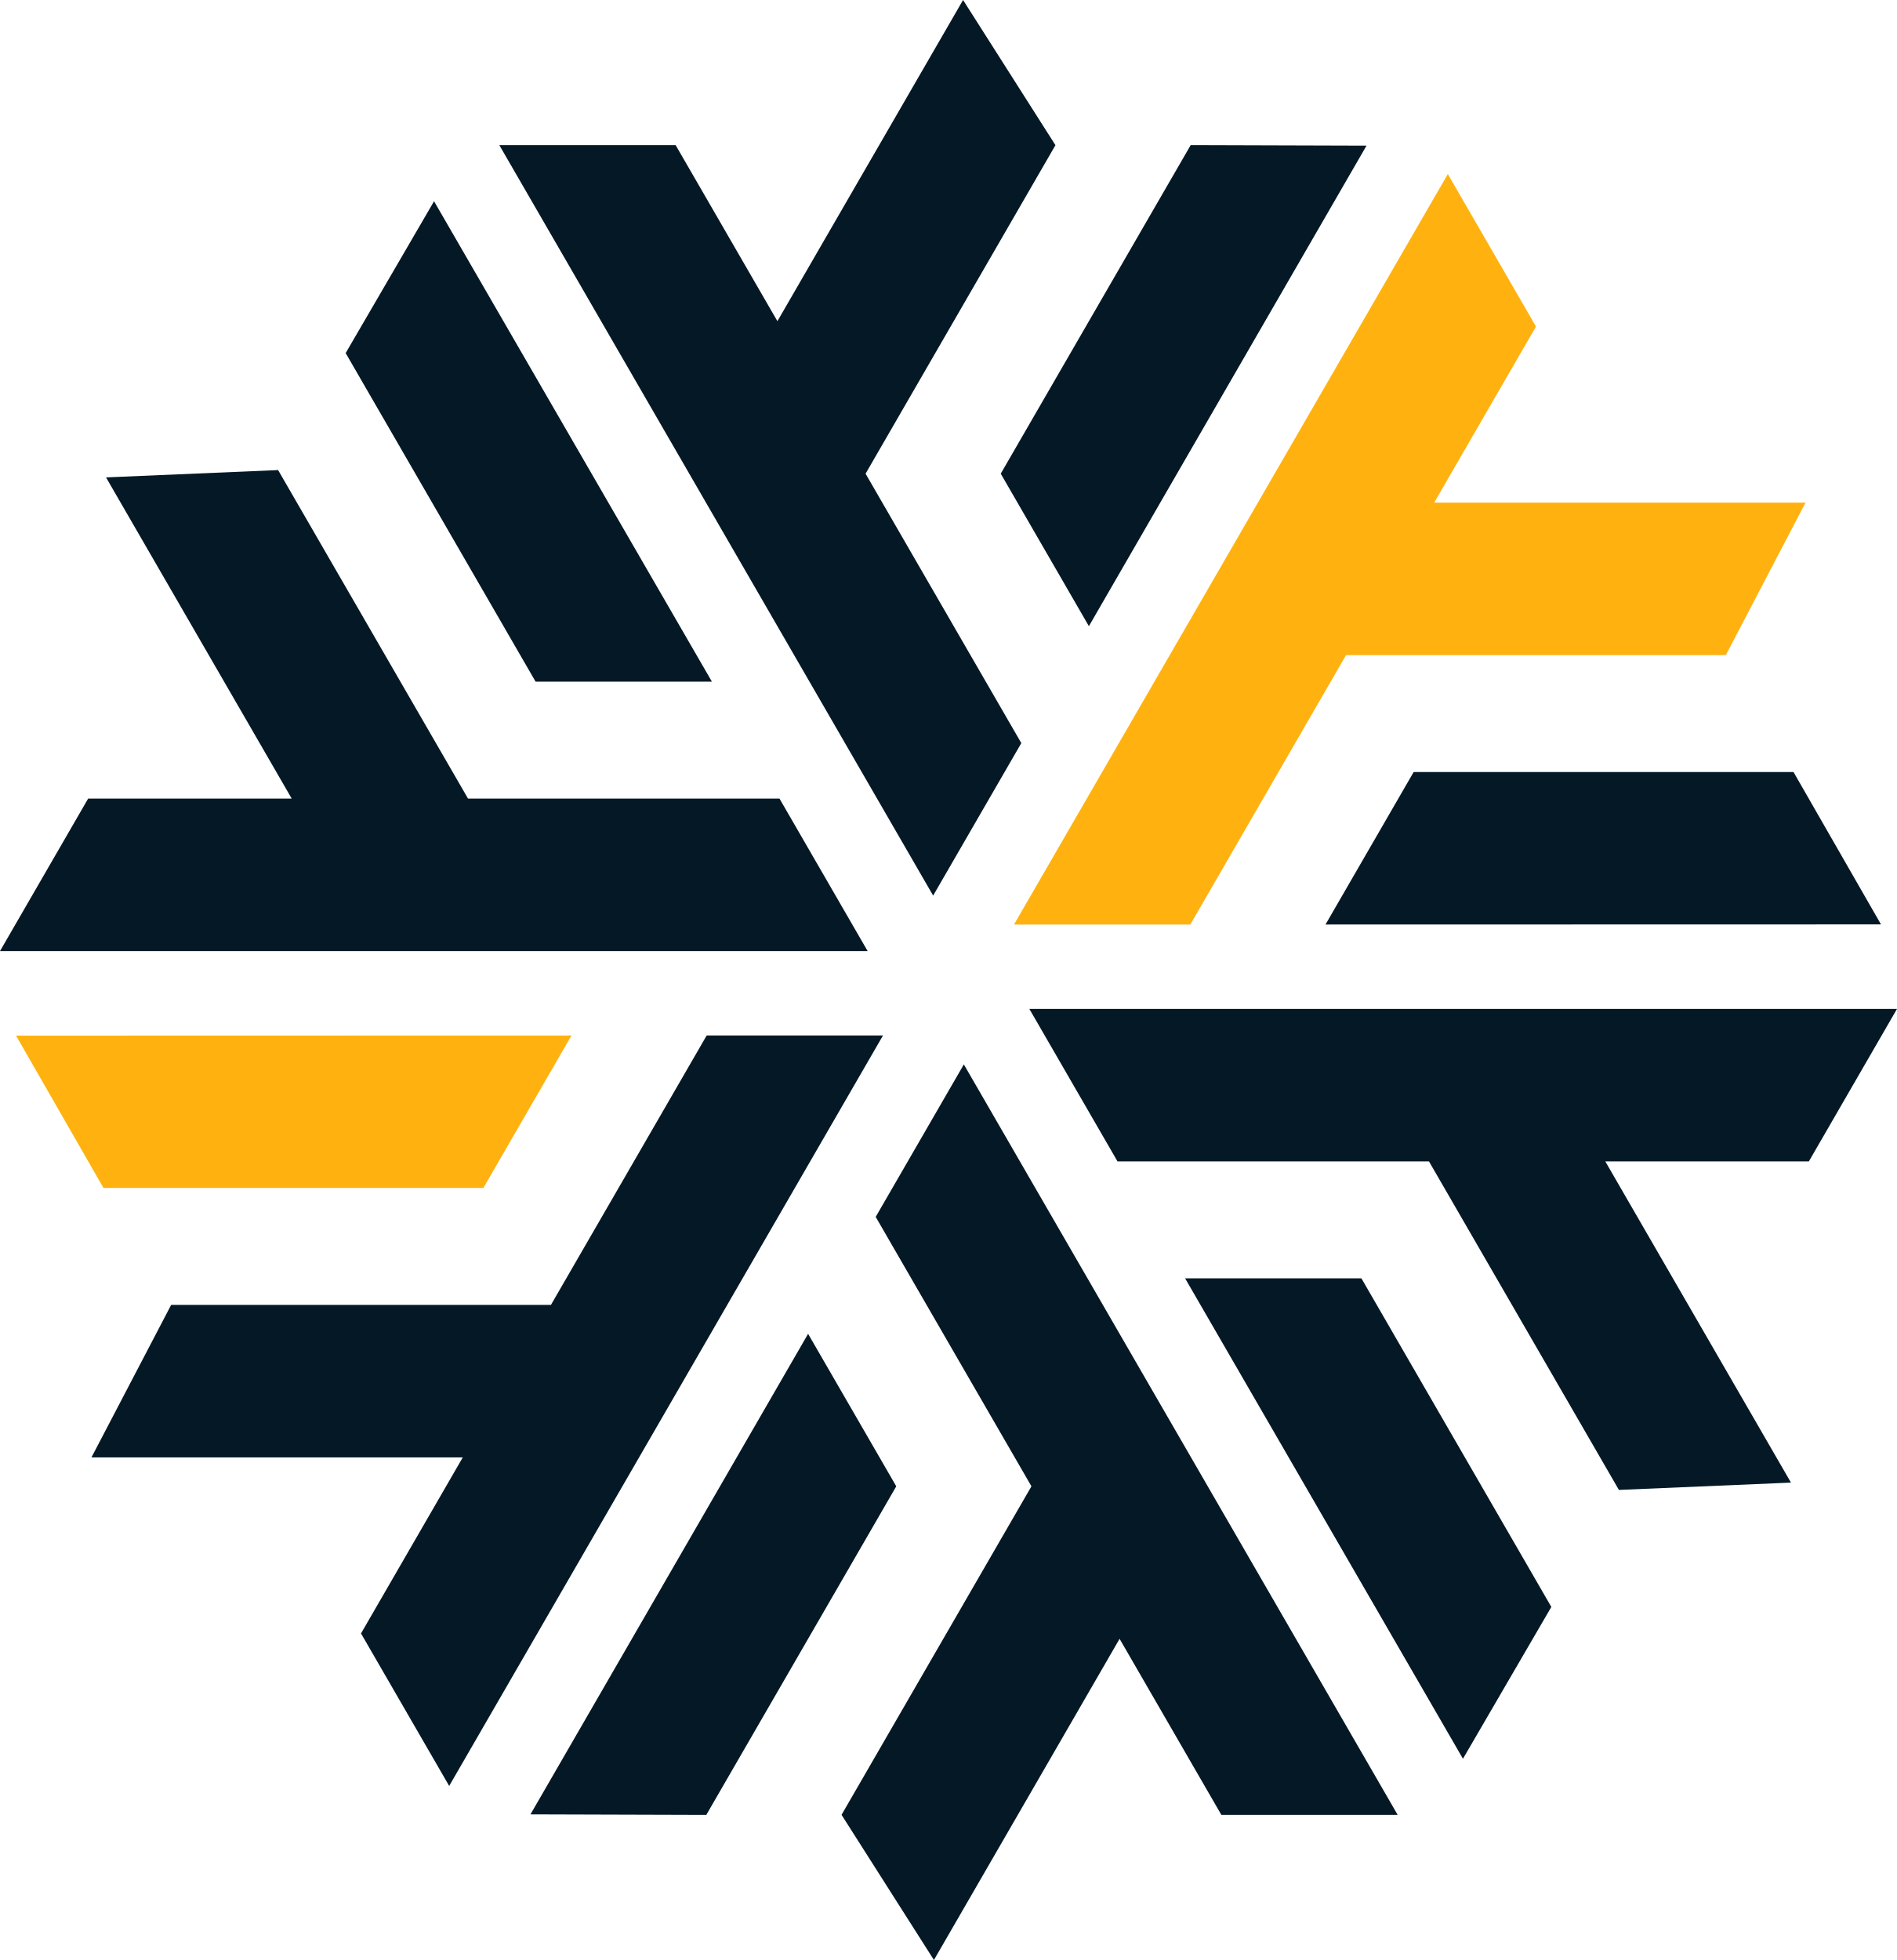
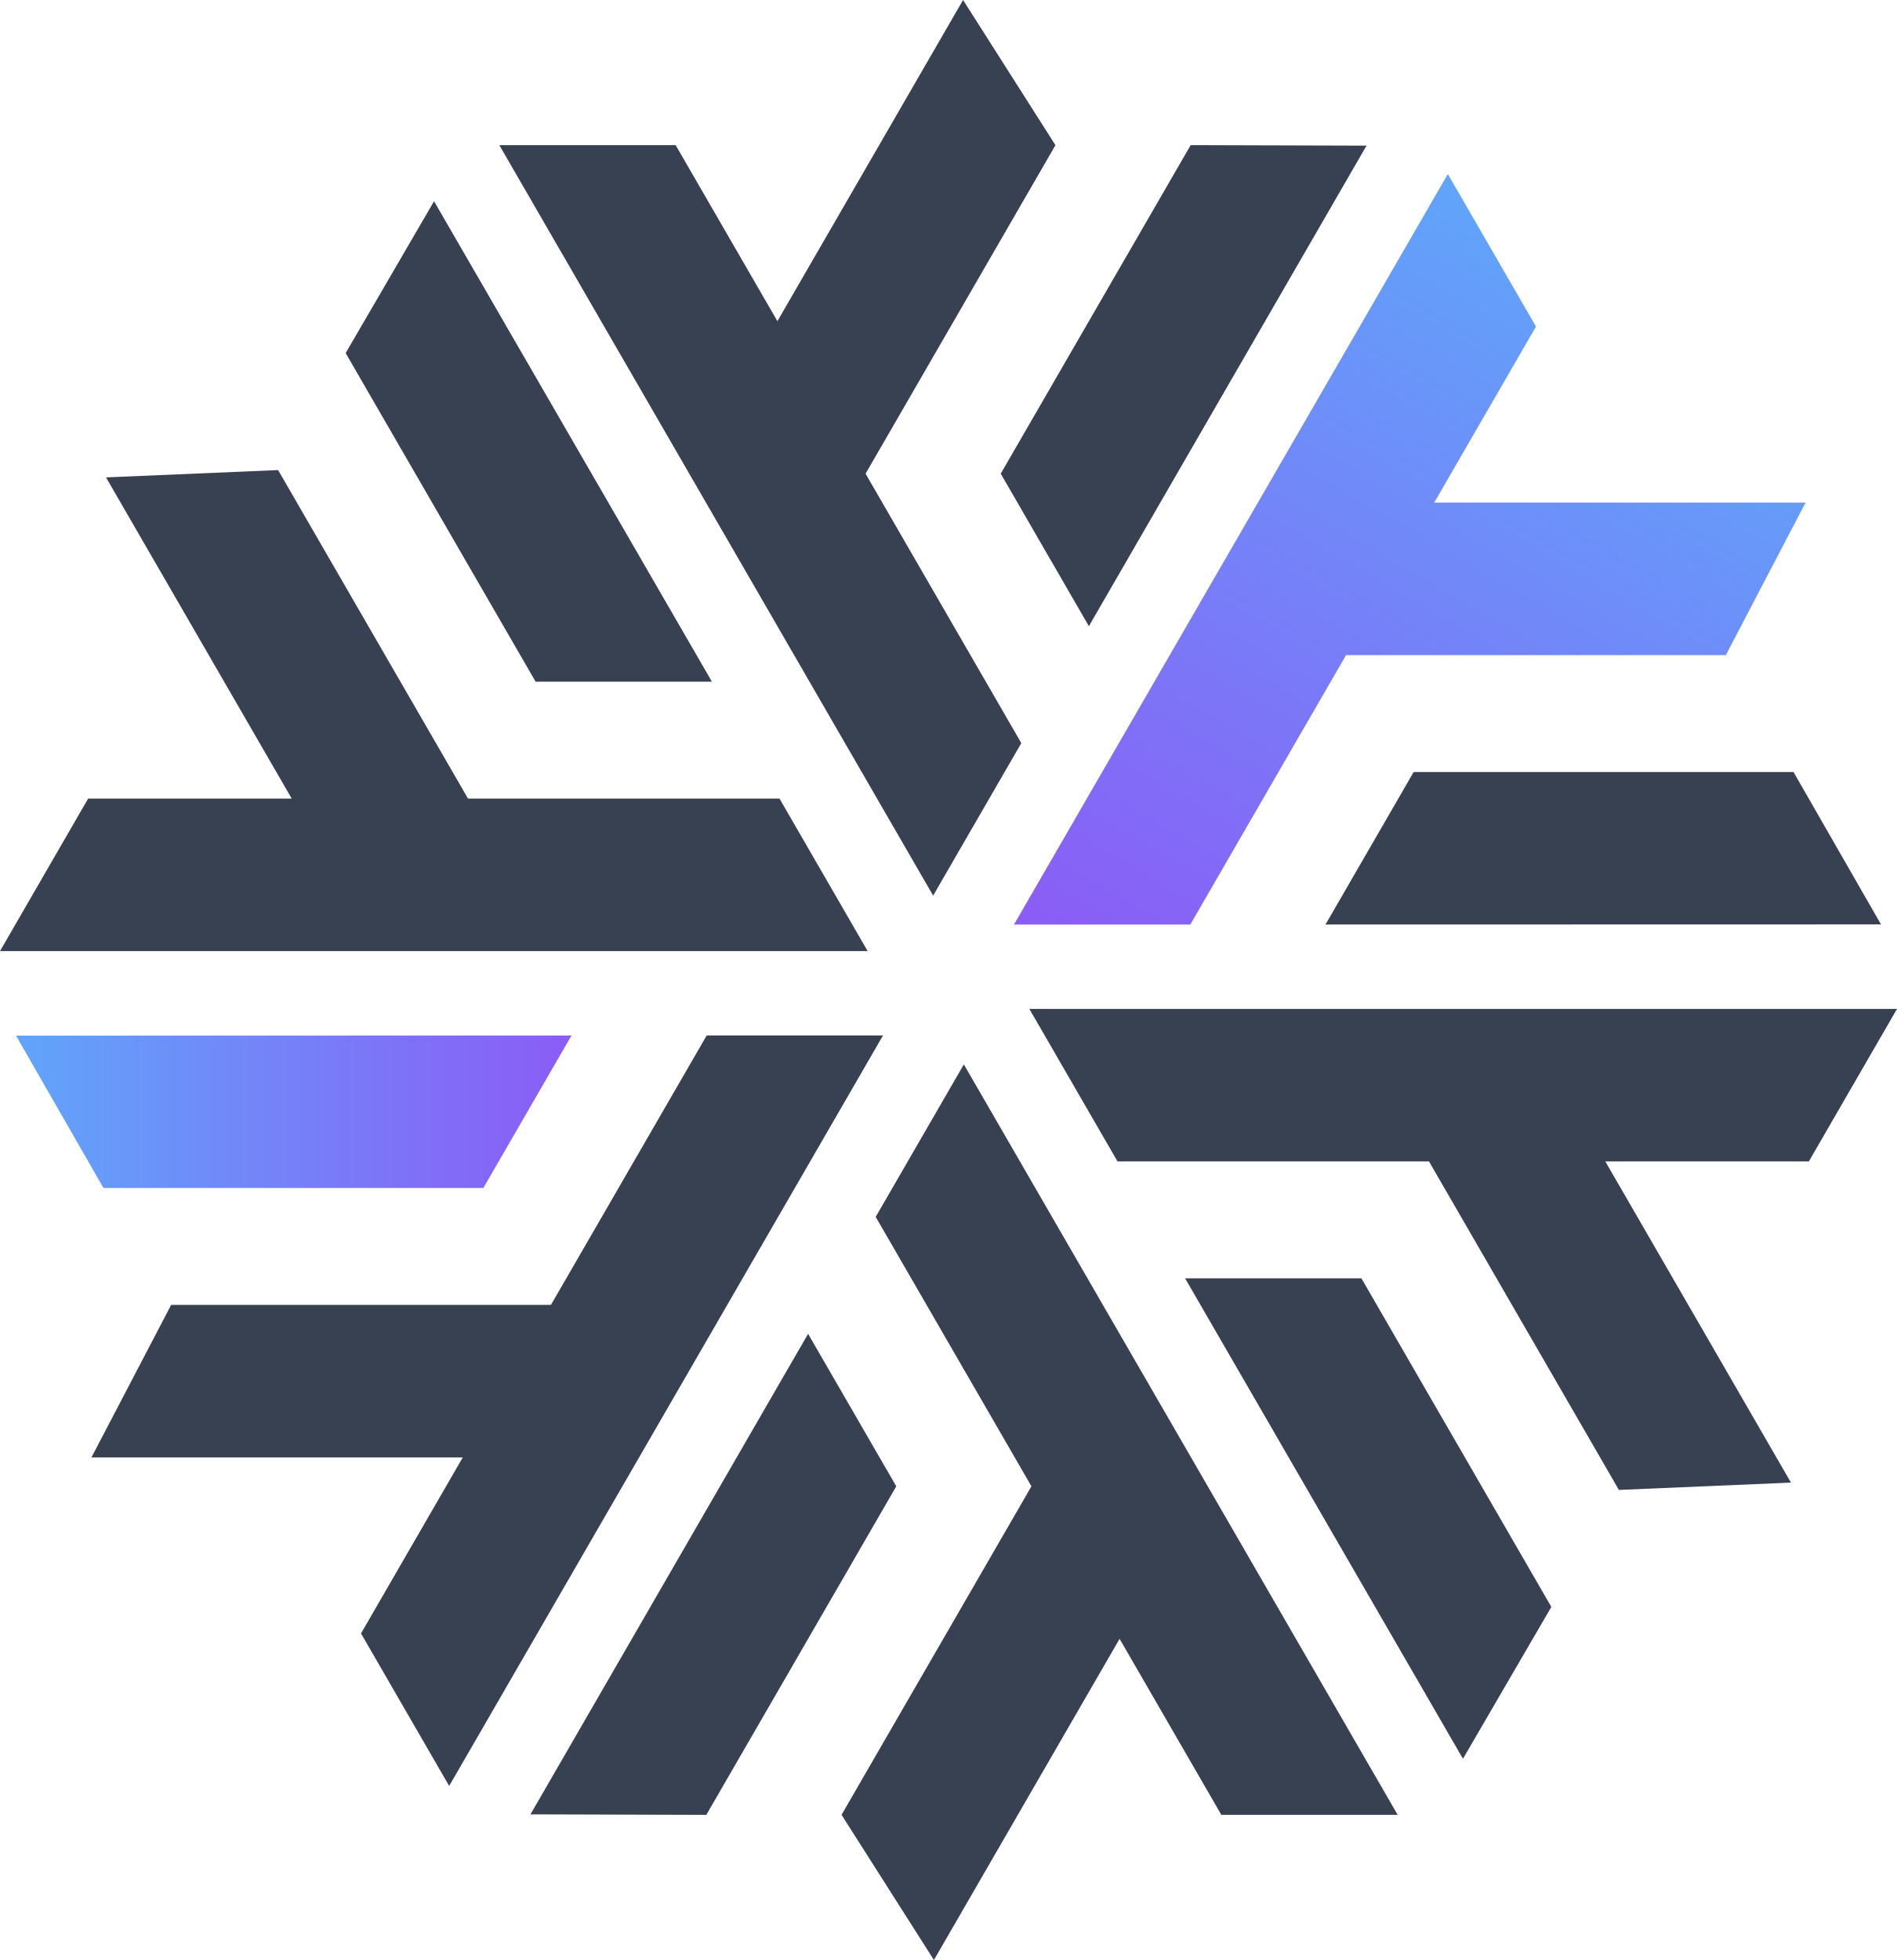
- <svg xmlns="http://www.w3.org/2000/svg" viewBox="0 0 1443.13 1490.84">
+ <svg xmlns="http://www.w3.org/2000/svg" xmlns:xlink="http://www.w3.org/1999/xlink" viewBox="0 0 1443.13 1490.84">
  <defs>
-     <style>.cls-1{fill:#041925;}.cls-1,.cls-2{fill-rule:evenodd;}.cls-2{fill:#ffb20f;}</style>
+     <linearGradient id="linear-gradient" x1="1259.79" y1="223.82" x2="930.11" y2="794.85" gradientUnits="userSpaceOnUse">
+       <stop offset="0" stop-color="#60a5fa" />
+       <stop offset="1" stop-color="#8b5cf6" />
+     </linearGradient>
+     <linearGradient id="linear-gradient-2" x1="12.19" y1="845.61" x2="434.77" y2="845.61" xlink:href="#linear-gradient" />
  </defs>
  <g id="Layer_2" data-name="Layer 2">
    <g id="Layer_1-2" data-name="Layer 1">
-       <polygon class="cls-1" points="929.14 1380.45 1063.27 1380.45 996.21 1264.45 918.79 1130.54 851.72 1014.55 800.3 925.61 733.24 809.62 666.18 925.61 733.24 1041.6 784.66 1130.54 640.2 1380.41 710.48 1490.84 851.72 1246.54 929.14 1380.45" />
-       <polygon class="cls-1" points="681.83 1130.54 614.76 1014.55 403.56 1380.06 537.32 1380.46 681.83 1130.54" />
-       <polygon class="cls-1" points="1376.07 883.42 1443.13 767.42 1309.01 767.42 1154.16 767.42 1020.04 767.42 917.2 767.42 783.08 767.42 850.14 883.42 984.26 883.41 1087.1 883.42 1231.57 1133.28 1362.47 1127.72 1221.23 883.42 1376.07 883.42" />
-       <polygon class="cls-1" points="1035.69 972.35 901.56 972.35 1112.94 1337.77 1180.17 1222.28 1035.69 972.35" />
-       <polygon class="cls-2" points="1168.49 248.39 1101.43 132.39 1034.37 248.39 956.94 382.3 889.88 498.3 838.47 587.23 771.4 703.22 905.53 703.22 972.59 587.23 1024.01 498.3 1312.93 498.29 1373.56 382.3 1091.07 382.3 1168.49 248.39" />
-       <polygon class="cls-1" points="1075.43 587.23 1008.37 703.22 1430.95 703.13 1364.41 587.24 1075.43 587.23" />
-       <polygon class="cls-1" points="513.99 110.39 379.86 110.39 446.93 226.38 524.35 360.3 591.41 476.29 642.83 565.23 709.89 681.22 776.96 565.23 709.89 449.23 658.48 360.3 802.93 110.43 732.65 0 591.41 244.3 513.99 110.39" />
-       <polygon class="cls-1" points="761.31 360.29 828.37 476.29 1039.58 110.78 905.81 110.38 761.31 360.29" />
-       <polygon class="cls-1" points="67.06 607.42 0 723.42 134.13 723.42 288.97 723.42 423.1 723.42 525.93 723.42 660.05 723.42 592.99 607.42 458.87 607.42 356.03 607.42 211.57 357.56 80.66 363.12 221.91 607.42 67.06 607.42" />
-       <polygon class="cls-1" points="407.45 518.49 541.58 518.49 330.2 153.07 262.96 268.56 407.45 518.49" />
-       <polygon class="cls-1" points="274.64 1242.45 341.71 1358.45 408.77 1242.45 486.19 1108.54 553.25 992.54 604.67 903.61 671.73 787.62 537.61 787.61 470.55 903.61 419.13 992.54 130.2 992.55 69.58 1108.54 352.06 1108.54 274.64 1242.45" />
-       <polygon class="cls-2" points="367.71 903.61 434.77 787.62 12.19 787.72 78.72 903.6 367.71 903.61" />
+       <g id="Layer_2-2" data-name="Layer 2">
+         <g id="Layer_1-2-2" data-name="Layer 1-2">
+           <polygon points="929.14 1380.45 1063.27 1380.45 996.21 1264.45 918.79 1130.54 851.72 1014.55 800.3 925.61 733.24 809.62 666.18 925.61 733.24 1041.6 784.66 1130.54 640.2 1380.41 710.48 1490.84 851.72 1246.54 929.14 1380.45" style="fill:#374151;fill-rule:evenodd" />
+           <polygon points="681.83 1130.54 614.76 1014.55 403.56 1380.06 537.32 1380.46 681.83 1130.54" style="fill:#374151;fill-rule:evenodd" />
+           <polygon points="1376.07 883.42 1443.13 767.42 1309.01 767.42 1154.16 767.42 1020.04 767.42 917.2 767.42 783.08 767.42 850.14 883.42 984.26 883.41 1087.1 883.42 1231.57 1133.28 1362.47 1127.72 1221.23 883.42 1376.07 883.42" style="fill:#374151;fill-rule:evenodd" />
+           <polygon points="1035.69 972.35 901.56 972.35 1112.94 1337.77 1180.17 1222.28 1035.69 972.35" style="fill:#374151;fill-rule:evenodd" />
+           <polygon points="1168.49 248.39 1101.43 132.39 1034.37 248.39 956.94 382.3 889.88 498.3 838.47 587.23 771.4 703.22 905.53 703.22 972.59 587.23 1024.01 498.3 1312.93 498.29 1373.56 382.3 1091.07 382.3 1168.49 248.39" style="fill-rule:evenodd;fill:url(#linear-gradient)" />
+           <polygon points="1075.43 587.23 1008.37 703.22 1430.95 703.13 1364.41 587.24 1075.43 587.23" style="fill:#374151;fill-rule:evenodd" />
+           <polygon points="513.99 110.39 379.86 110.39 446.93 226.38 524.35 360.3 591.41 476.29 642.83 565.23 709.89 681.22 776.96 565.23 709.89 449.23 658.48 360.3 802.93 110.43 732.65 0 591.41 244.3 513.99 110.39" style="fill:#374151;fill-rule:evenodd" />
+           <polygon points="761.31 360.29 828.37 476.29 1039.58 110.78 905.81 110.38 761.31 360.29" style="fill:#374151;fill-rule:evenodd" />
+           <polygon points="67.06 607.42 0 723.42 134.13 723.42 288.97 723.42 423.1 723.42 525.93 723.42 660.05 723.42 592.99 607.42 458.87 607.42 356.03 607.42 211.57 357.56 80.66 363.12 221.91 607.42 67.06 607.42" style="fill:#374151;fill-rule:evenodd" />
+           <polygon points="407.45 518.49 541.58 518.49 330.2 153.07 262.96 268.56 407.45 518.49" style="fill:#374151;fill-rule:evenodd" />
+           <polygon points="274.64 1242.45 341.71 1358.45 408.77 1242.45 486.19 1108.54 553.25 992.54 604.67 903.61 671.73 787.62 537.61 787.61 470.55 903.61 419.13 992.54 130.2 992.55 69.58 1108.54 352.06 1108.54 274.64 1242.45" style="fill:#374151;fill-rule:evenodd" />
+           <polygon points="367.71 903.61 434.77 787.62 12.19 787.72 78.72 903.6 367.71 903.61" style="fill-rule:evenodd;fill:url(#linear-gradient-2)" />
+         </g>
+       </g>
    </g>
  </g>
</svg>
